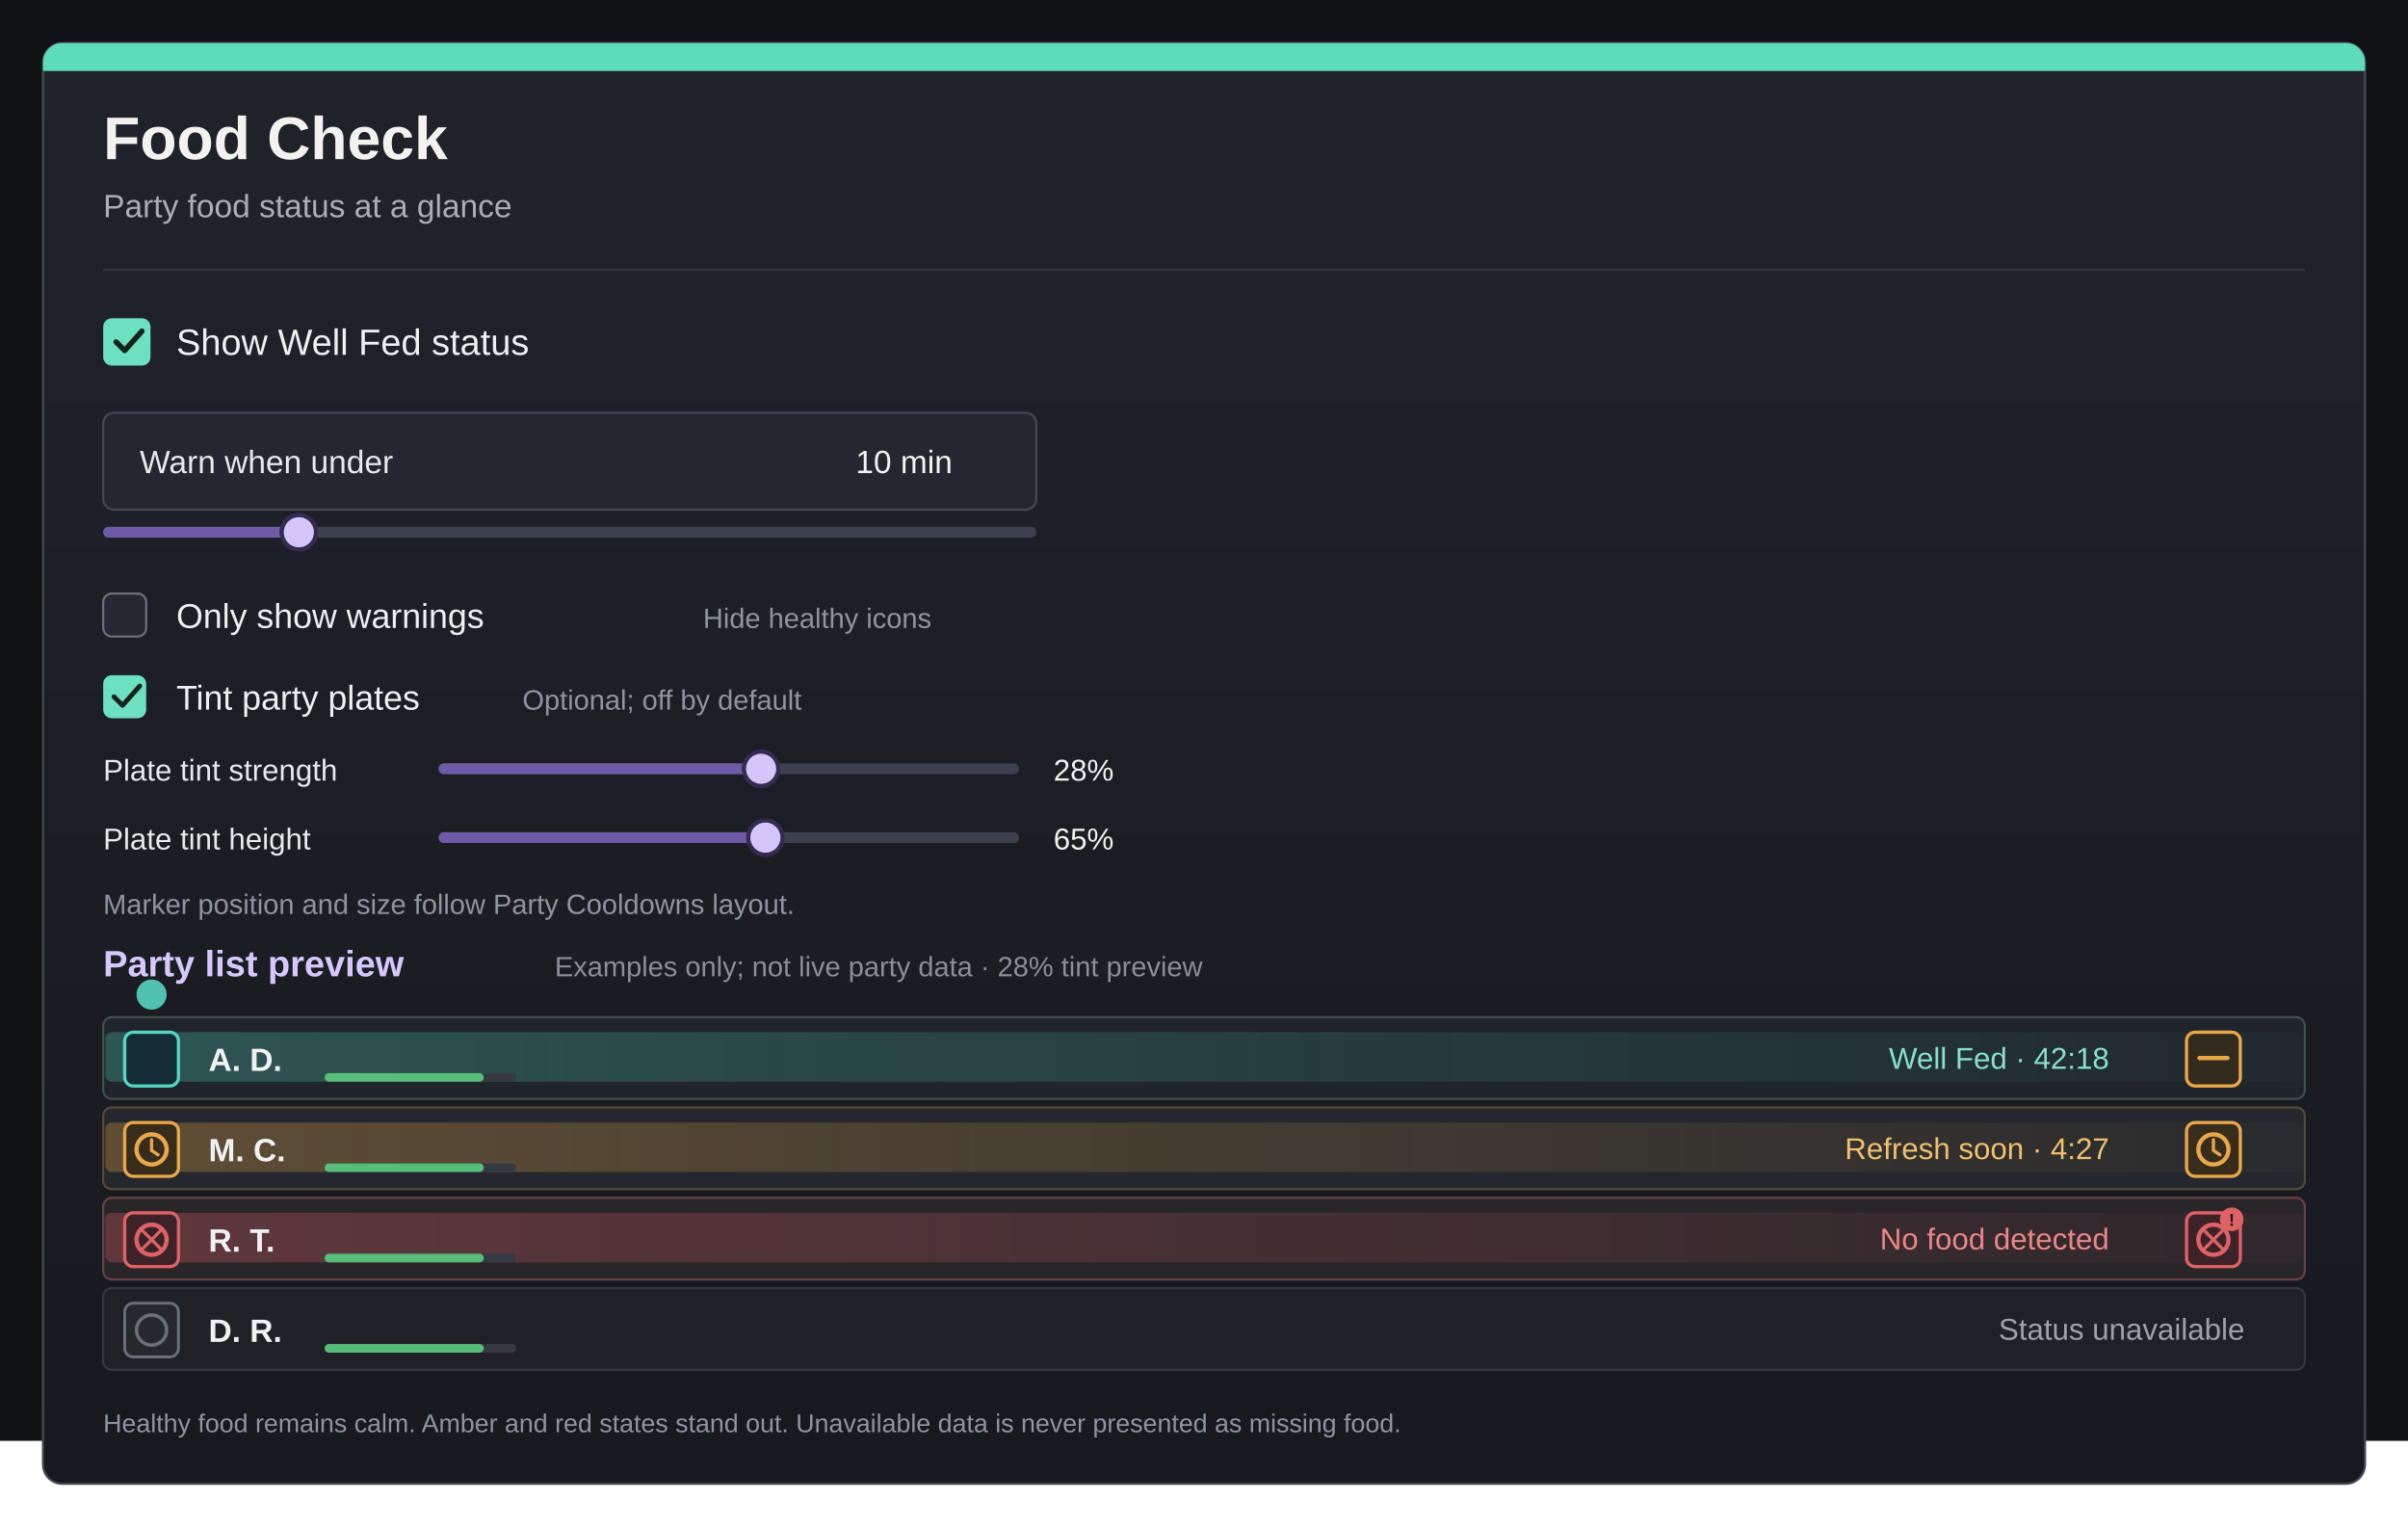
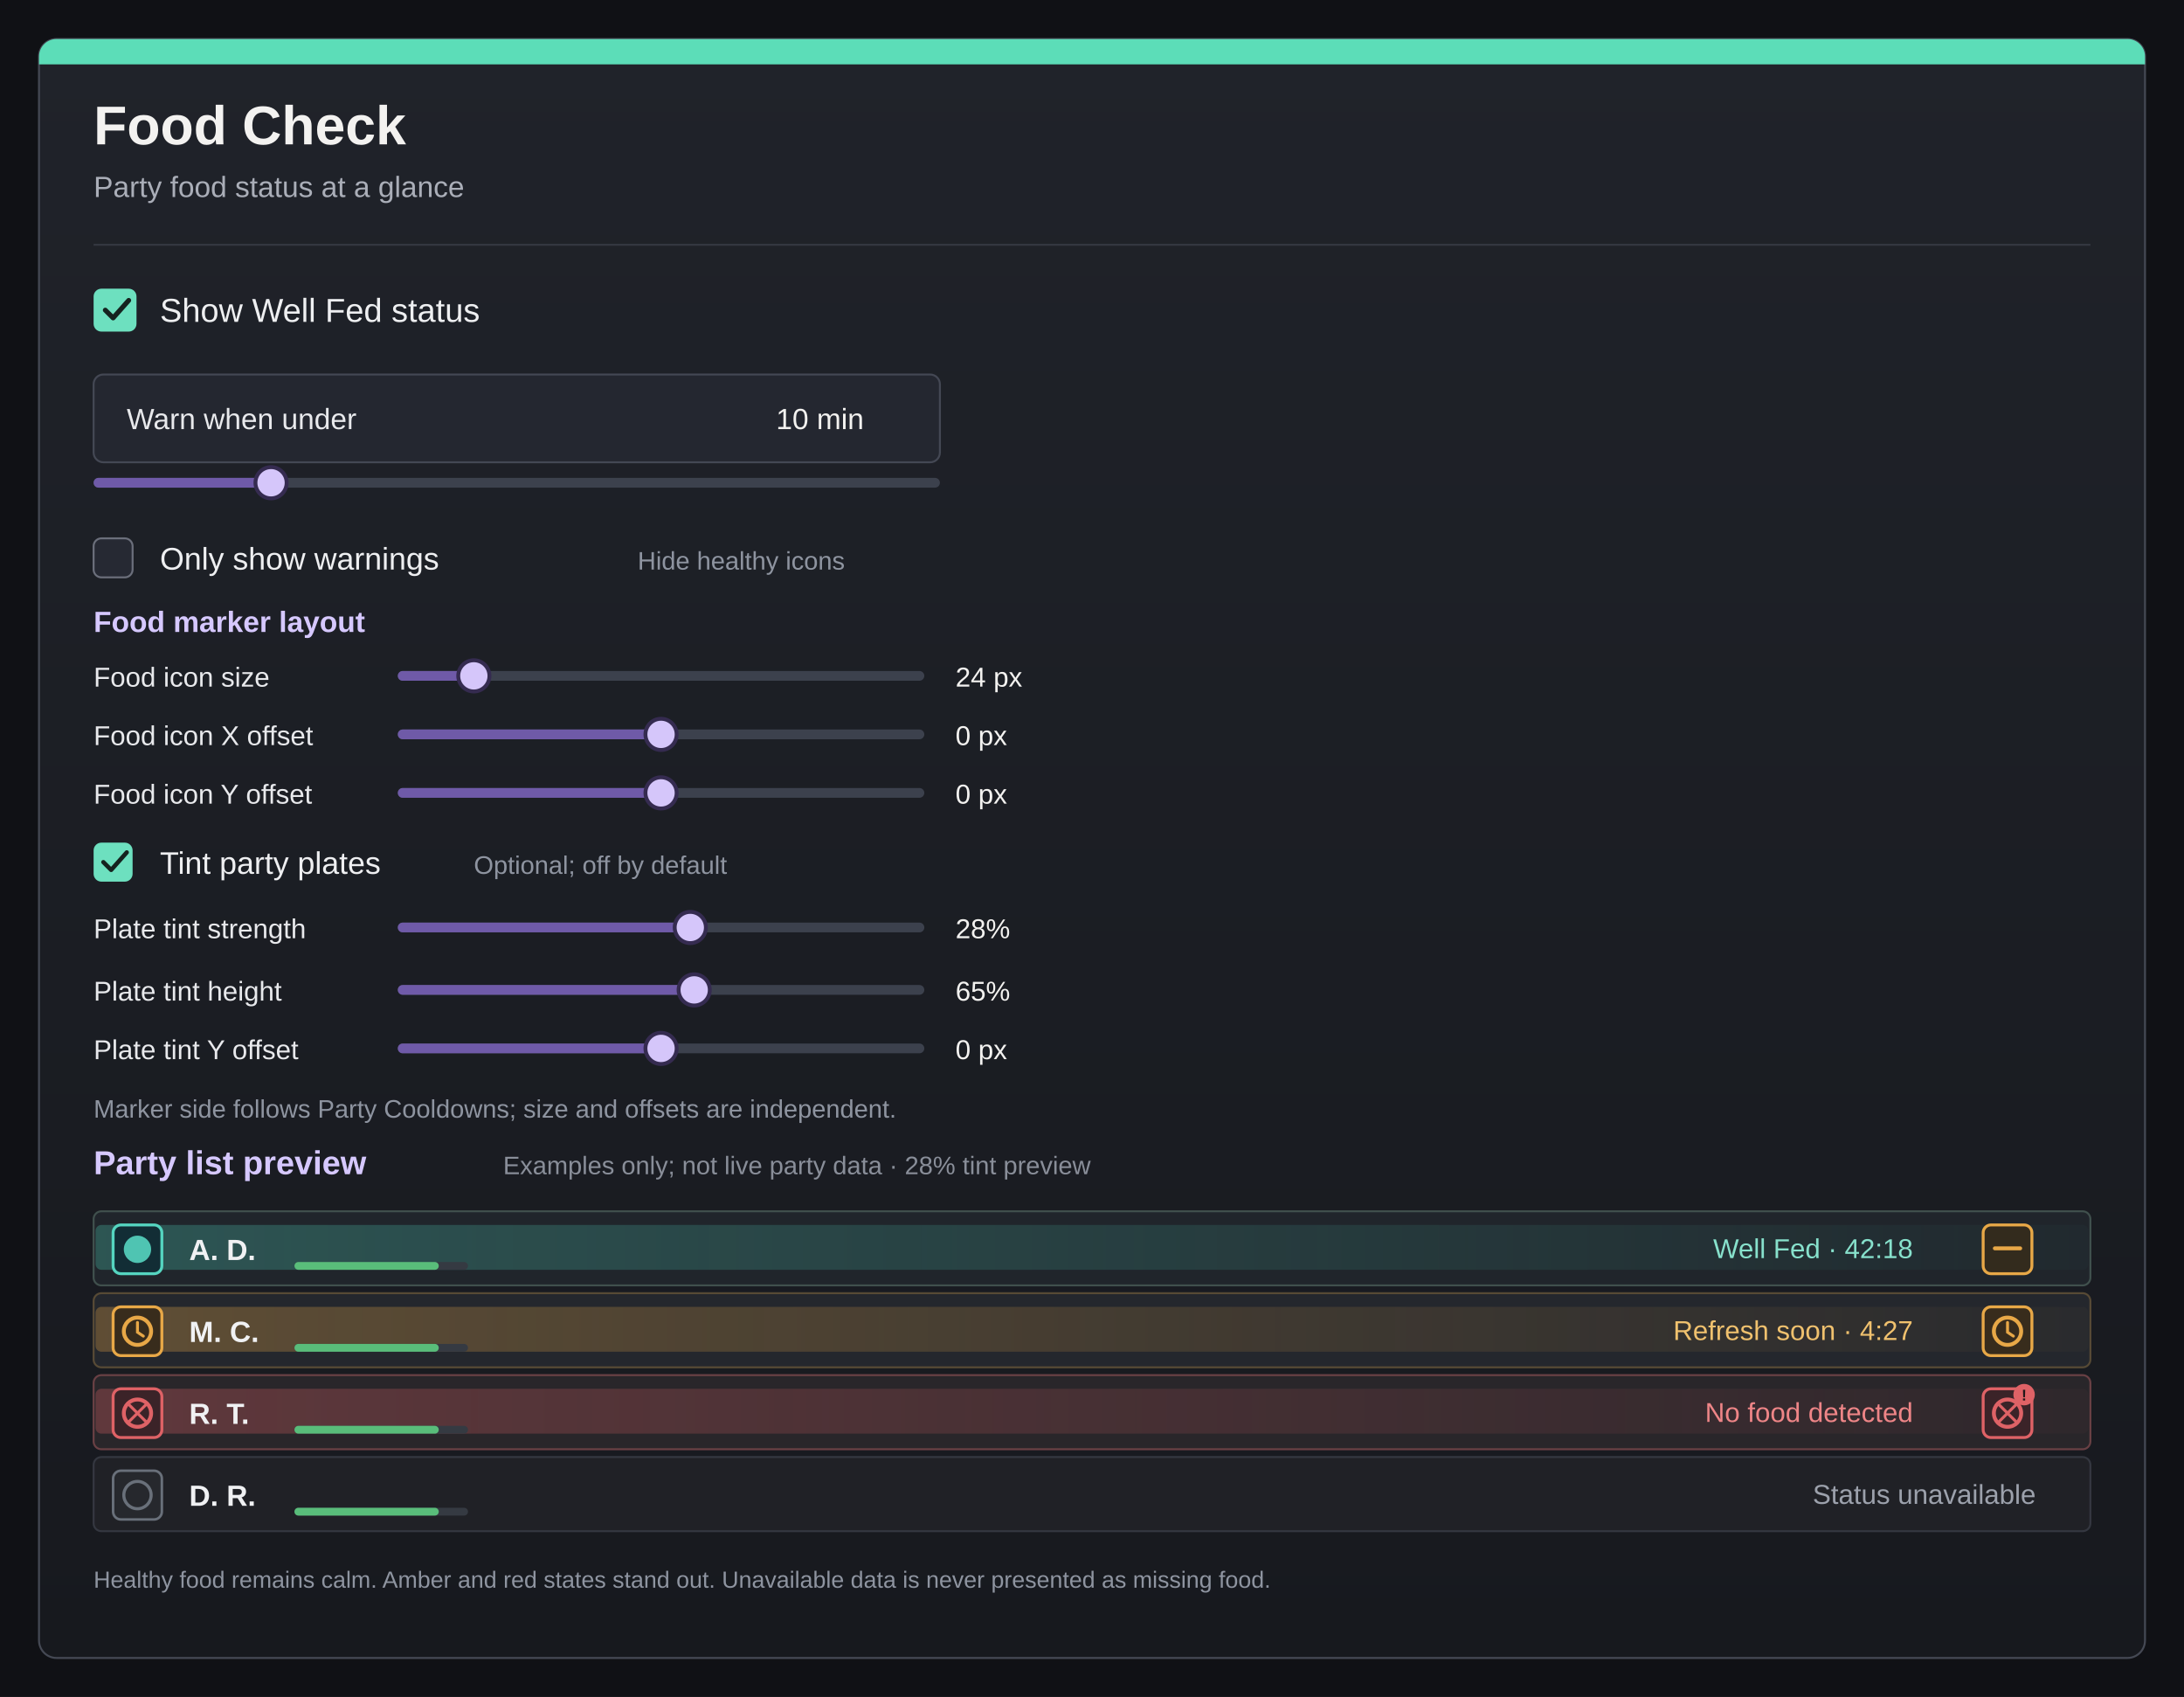
- <svg xmlns="http://www.w3.org/2000/svg" width="1120" height="710" viewBox="0 0 1120 710" role="img" aria-labelledby="title desc">
+ <svg xmlns="http://www.w3.org/2000/svg" width="1120" height="870" viewBox="0 0 1120 870" role="img" aria-labelledby="title desc">
  <defs>
    <linearGradient id="shell" x2="0" y2="1">
      <stop offset="0" stop-color="#20232a" />
      <stop offset="1" stop-color="#17191e" />
    </linearGradient>
    <linearGradient id="active" x2="1" y2="0">
      <stop stop-color="#4fd1bb" stop-opacity=".28" />
      <stop offset="1" stop-color="#4fd1bb" stop-opacity=".025" />
    </linearGradient>
    <linearGradient id="warning" x2="1" y2="0">
      <stop stop-color="#e8a847" stop-opacity=".30" />
      <stop offset="1" stop-color="#e8a847" stop-opacity=".03" />
    </linearGradient>
    <linearGradient id="missing" x2="1" y2="0">
      <stop stop-color="#df6266" stop-opacity=".30" />
      <stop offset="1" stop-color="#df6266" stop-opacity=".03" />
    </linearGradient>
  </defs>
-   <rect width="1120" height="670" fill="#101115" />
-   <rect x="20" y="20" width="1080" height="670" rx="9" fill="url(#shell)" stroke="#454954" />
+   <rect width="1120" height="870" fill="#101115" />
+   <rect x="20" y="20" width="1080" height="830" rx="9" fill="url(#shell)" stroke="#454954" />
  <path d="M29 20h1062a9 9 0 0 1 9 9v4H20v-4a9 9 0 0 1 9-9" fill="#5cddb8" />
  <text x="48" y="74" fill="#f3f2f0" font-family="Segoe UI, Arial, sans-serif" font-size="28" font-weight="650">Food Check</text>
  <text x="48" y="101" fill="#aaaeb8" font-family="Segoe UI, Arial, sans-serif" font-size="15">Party food status at a glance</text>
  <rect x="48" y="125" width="1024" height="1" fill="#343740" />
  <rect x="48" y="148" width="22" height="22" rx="4" fill="#6de0bf" />
  <path d="M54 159l4 4 8-9" fill="none" stroke="#15231f" stroke-width="2.5" stroke-linecap="round" stroke-linejoin="round" />
  <text x="82" y="165" fill="#eeeff1" font-family="Segoe UI, Arial, sans-serif" font-size="17">Show Well Fed status</text>
  <rect x="48" y="192" width="434" height="45" rx="5" fill="#242730" stroke="#444854" />
  <text x="65" y="220" fill="#e8e9ec" font-family="Segoe UI, Arial, sans-serif" font-size="15">Warn when under</text>
  <text x="443" y="220" text-anchor="end" fill="#f3f2f0" font-family="Segoe UI, Arial, sans-serif" font-size="15">10 min</text>
  <rect x="48" y="245" width="434" height="5" rx="2.5" fill="#3c414d" />
  <rect x="48" y="245" width="91" height="5" rx="2.5" fill="#6f5aa8" />
  <circle cx="139" cy="247.5" r="8" fill="#d5c6fa" stroke="#352b50" stroke-width="2" />
  <rect x="48" y="276" width="20" height="20" rx="4" fill="#262933" stroke="#6b6f7b" />
  <text x="82" y="292" fill="#eeeff1" font-family="Segoe UI, Arial, sans-serif" font-size="16">Only show warnings</text>
  <text x="327" y="292" fill="#8e94a0" font-family="Segoe UI, Arial, sans-serif" font-size="13">Hide healthy icons</text>
-   <rect x="48" y="314" width="20" height="20" rx="4" fill="#6de0bf" />
-   <path d="M53 324l4 4 8-9" fill="none" stroke="#15231f" stroke-width="2.2" stroke-linecap="round" stroke-linejoin="round" />
-   <text x="82" y="330" fill="#eeeff1" font-family="Segoe UI, Arial, sans-serif" font-size="16">Tint party plates</text>
-   <text x="243" y="330" fill="#8e94a0" font-family="Segoe UI, Arial, sans-serif" font-size="13">Optional; off by default</text>
-   <text x="48" y="363" fill="#e8e9ec" font-family="Segoe UI, Arial, sans-serif" font-size="14">Plate tint strength</text>
-   <rect x="204" y="355" width="270" height="5" rx="2.5" fill="#3c414d" />
-   <rect x="204" y="355" width="150" height="5" rx="2.5" fill="#6f5aa8" />
-   <circle cx="354" cy="357.5" r="8" fill="#d5c6fa" stroke="#352b50" stroke-width="2" />
-   <text x="490" y="363" fill="#f3f2f0" font-family="Segoe UI, Arial, sans-serif" font-size="14">28%</text>
-   <text x="48" y="395" fill="#e8e9ec" font-family="Segoe UI, Arial, sans-serif" font-size="14">Plate tint height</text>
-   <rect x="204" y="387" width="270" height="5" rx="2.5" fill="#3c414d" />
-   <rect x="204" y="387" width="152" height="5" rx="2.5" fill="#6f5aa8" />
-   <circle cx="356" cy="389.5" r="8" fill="#d5c6fa" stroke="#352b50" stroke-width="2" />
-   <text x="490" y="395" fill="#f3f2f0" font-family="Segoe UI, Arial, sans-serif" font-size="14">65%</text>
-   <text x="48" y="425" fill="#8e94a0" font-family="Segoe UI, Arial, sans-serif" font-size="13">Marker position and size follow Party Cooldowns layout.</text>
-   <text x="48" y="454" fill="#d6c8ff" font-family="Segoe UI, Arial, sans-serif" font-size="17" font-weight="600">Party list preview</text>
-   <text x="258" y="454" fill="#898e99" font-family="Segoe UI, Arial, sans-serif" font-size="13">Examples only; not live party data · 28% tint preview</text>
+   <text x="48" y="324" fill="#d6c8ff" font-family="Segoe UI, Arial, sans-serif" font-size="15" font-weight="600">Food marker layout</text>
+   <text x="48" y="352" fill="#e8e9ec" font-family="Segoe UI, Arial, sans-serif" font-size="14">Food icon size</text>
+   <rect x="204" y="344" width="270" height="5" rx="2.5" fill="#3c414d" />
+   <rect x="204" y="344" width="39" height="5" rx="2.5" fill="#6f5aa8" />
+   <circle cx="243" cy="346.5" r="8" fill="#d5c6fa" stroke="#352b50" stroke-width="2" />
+   <text x="490" y="352" fill="#f3f2f0" font-family="Segoe UI, Arial, sans-serif" font-size="14">24 px</text>
+   <text x="48" y="382" fill="#e8e9ec" font-family="Segoe UI, Arial, sans-serif" font-size="14">Food icon X offset</text>
+   <rect x="204" y="374" width="270" height="5" rx="2.5" fill="#3c414d" />
+   <rect x="204" y="374" width="135" height="5" rx="2.5" fill="#6f5aa8" />
+   <circle cx="339" cy="376.5" r="8" fill="#d5c6fa" stroke="#352b50" stroke-width="2" />
+   <text x="490" y="382" fill="#f3f2f0" font-family="Segoe UI, Arial, sans-serif" font-size="14">0 px</text>
+   <text x="48" y="412" fill="#e8e9ec" font-family="Segoe UI, Arial, sans-serif" font-size="14">Food icon Y offset</text>
+   <rect x="204" y="404" width="270" height="5" rx="2.5" fill="#3c414d" />
+   <rect x="204" y="404" width="135" height="5" rx="2.5" fill="#6f5aa8" />
+   <circle cx="339" cy="406.5" r="8" fill="#d5c6fa" stroke="#352b50" stroke-width="2" />
+   <text x="490" y="412" fill="#f3f2f0" font-family="Segoe UI, Arial, sans-serif" font-size="14">0 px</text>
+   <rect x="48" y="432" width="20" height="20" rx="4" fill="#6de0bf" />
+   <path d="M53 442l4 4 8-9" fill="none" stroke="#15231f" stroke-width="2.2" stroke-linecap="round" stroke-linejoin="round" />
+   <text x="82" y="448" fill="#eeeff1" font-family="Segoe UI, Arial, sans-serif" font-size="16">Tint party plates</text>
+   <text x="243" y="448" fill="#8e94a0" font-family="Segoe UI, Arial, sans-serif" font-size="13">Optional; off by default</text>
+   <text x="48" y="481" fill="#e8e9ec" font-family="Segoe UI, Arial, sans-serif" font-size="14">Plate tint strength</text>
+   <rect x="204" y="473" width="270" height="5" rx="2.5" fill="#3c414d" />
+   <rect x="204" y="473" width="150" height="5" rx="2.5" fill="#6f5aa8" />
+   <circle cx="354" cy="475.5" r="8" fill="#d5c6fa" stroke="#352b50" stroke-width="2" />
+   <text x="490" y="481" fill="#f3f2f0" font-family="Segoe UI, Arial, sans-serif" font-size="14">28%</text>
+   <text x="48" y="513" fill="#e8e9ec" font-family="Segoe UI, Arial, sans-serif" font-size="14">Plate tint height</text>
+   <rect x="204" y="505" width="270" height="5" rx="2.5" fill="#3c414d" />
+   <rect x="204" y="505" width="152" height="5" rx="2.5" fill="#6f5aa8" />
+   <circle cx="356" cy="507.5" r="8" fill="#d5c6fa" stroke="#352b50" stroke-width="2" />
+   <text x="490" y="513" fill="#f3f2f0" font-family="Segoe UI, Arial, sans-serif" font-size="14">65%</text>
+   <text x="48" y="543" fill="#e8e9ec" font-family="Segoe UI, Arial, sans-serif" font-size="14">Plate tint Y offset</text>
+   <rect x="204" y="535" width="270" height="5" rx="2.5" fill="#3c414d" />
+   <rect x="204" y="535" width="135" height="5" rx="2.5" fill="#6f5aa8" />
+   <circle cx="339" cy="537.5" r="8" fill="#d5c6fa" stroke="#352b50" stroke-width="2" />
+   <text x="490" y="543" fill="#f3f2f0" font-family="Segoe UI, Arial, sans-serif" font-size="14">0 px</text>
+   <text x="48" y="573" fill="#8e94a0" font-family="Segoe UI, Arial, sans-serif" font-size="13">Marker side follows Party Cooldowns; size and offsets are independent.</text>
+   <text x="48" y="602" fill="#d6c8ff" font-family="Segoe UI, Arial, sans-serif" font-size="17" font-weight="600">Party list preview</text>
+   <text x="258" y="602" fill="#898e99" font-family="Segoe UI, Arial, sans-serif" font-size="13">Examples only; not live party data · 28% tint preview</text>
  <g font-family="Segoe UI, Arial, sans-serif">
-     <rect x="48" y="473" width="1024" height="38" rx="4" fill="#20252b" stroke="#40504d" />
-     <rect x="49" y="480" width="1022" height="23" rx="3" fill="url(#active)" />
-     <rect x="58" y="480" width="25" height="25" rx="4" fill="#122d35" stroke="#55d5c0" stroke-width="1.5" />
-     <circle cx="70.5" cy="462.5" r="7" fill="#55d5c0" opacity=".9" />
-     <text x="97" y="498" fill="#f0f1f3" font-size="15" font-weight="600">A. D.</text>
-     <rect x="151" y="499" width="89" height="4" rx="2" fill="#353a42" />
-     <rect x="151" y="499" width="74" height="4" rx="2" fill="#59bd7a" />
-     <text x="981" y="497" text-anchor="end" fill="#87e1cc" font-size="14">Well Fed · 42:18</text>
-     <rect x="1017" y="480" width="25" height="25" rx="4" fill="#332b1d" stroke="#e8a847" stroke-width="1.5" />
-     <path d="M1023 492h13" stroke="#e8a847" stroke-width="2" stroke-linecap="round" />
-     <rect x="48" y="515" width="1024" height="38" rx="4" fill="#24272d" stroke="#574a35" />
-     <rect x="49" y="522" width="1022" height="23" rx="3" fill="url(#warning)" />
-     <rect x="58" y="522" width="25" height="25" rx="4" fill="#382c1c" stroke="#e8a847" stroke-width="1.5" />
-     <circle cx="70.5" cy="534.5" r="7" fill="none" stroke="#e8a847" stroke-width="2" />
-     <path d="M70.5 530v5l3 2" fill="none" stroke="#e8a847" stroke-width="1.5" stroke-linecap="round" />
-     <text x="97" y="540" fill="#f0f1f3" font-size="15" font-weight="600">M. C.</text>
-     <rect x="151" y="541" width="89" height="4" rx="2" fill="#353a42" />
-     <rect x="151" y="541" width="74" height="4" rx="2" fill="#59bd7a" />
-     <text x="981" y="539" text-anchor="end" fill="#f0c16e" font-size="14">Refresh soon · 4:27</text>
-     <rect x="1017" y="522" width="25" height="25" rx="4" fill="#382c1c" stroke="#e8a847" stroke-width="1.5" />
-     <circle cx="1029.5" cy="534.5" r="7" fill="none" stroke="#e8a847" stroke-width="2" />
-     <path d="M1029.5 530v5l3 2" fill="none" stroke="#e8a847" stroke-width="1.5" stroke-linecap="round" />
-     <rect x="48" y="557" width="1024" height="38" rx="4" fill="#29262a" stroke="#694044" />
-     <rect x="49" y="564" width="1022" height="23" rx="3" fill="url(#missing)" />
-     <rect x="58" y="564" width="25" height="25" rx="4" fill="#3b2328" stroke="#df6266" stroke-width="1.5" />
-     <circle cx="70.5" cy="576.5" r="7" fill="none" stroke="#df6266" stroke-width="2" />
-     <path d="M66 572l9 9m0-9-9 9" stroke="#df6266" stroke-width="1.5" stroke-linecap="round" />
-     <text x="97" y="582" fill="#f0f1f3" font-size="15" font-weight="600">R. T.</text>
-     <rect x="151" y="583" width="89" height="4" rx="2" fill="#353a42" />
-     <rect x="151" y="583" width="74" height="4" rx="2" fill="#59bd7a" />
-     <text x="981" y="581" text-anchor="end" fill="#ee8587" font-size="14">No food detected</text>
-     <rect x="1017" y="564" width="25" height="25" rx="4" fill="#3b2328" stroke="#df6266" stroke-width="1.5" />
-     <circle cx="1029.5" cy="576.5" r="7" fill="none" stroke="#df6266" stroke-width="2" />
-     <path d="M1025 572l9 9m0-9-9 9" stroke="#df6266" stroke-width="1.5" stroke-linecap="round" />
-     <circle cx="1038" cy="567" r="5.5" fill="#df6266" />
-     <text x="1038" y="570" text-anchor="middle" fill="#201719" font-size="8" font-weight="700">!</text>
-     <rect x="48" y="599" width="1024" height="38" rx="4" fill="#202126" stroke="#343740" />
-     <rect x="58" y="606" width="25" height="25" rx="4" fill="#26282d" stroke="#69707a" stroke-width="1.3" />
-     <circle cx="70.5" cy="618.5" r="7" fill="none" stroke="#69707a" stroke-width="1.6" />
-     <text x="97" y="624" fill="#f0f1f3" font-size="15" font-weight="600">D. R.</text>
-     <rect x="151" y="625" width="89" height="4" rx="2" fill="#353a42" />
-     <rect x="151" y="625" width="74" height="4" rx="2" fill="#59bd7a" />
-     <text x="1044" y="623" text-anchor="end" fill="#9ca1ac" font-size="14">Status unavailable</text>
+     <rect x="48" y="621" width="1024" height="38" rx="4" fill="#20252b" stroke="#40504d" />
+     <rect x="49" y="628" width="1022" height="23" rx="3" fill="url(#active)" />
+     <rect x="58" y="628" width="25" height="25" rx="4" fill="#122d35" stroke="#55d5c0" stroke-width="1.5" />
+     <circle cx="70.5" cy="640.5" r="7" fill="#55d5c0" opacity=".9" />
+     <text x="97" y="646" fill="#f0f1f3" font-size="15" font-weight="600">A. D.</text>
+     <rect x="151" y="647" width="89" height="4" rx="2" fill="#353a42" />
+     <rect x="151" y="647" width="74" height="4" rx="2" fill="#59bd7a" />
+     <text x="981" y="645" text-anchor="end" fill="#87e1cc" font-size="14">Well Fed · 42:18</text>
+     <rect x="1017" y="628" width="25" height="25" rx="4" fill="#332b1d" stroke="#e8a847" stroke-width="1.5" />
+     <path d="M1023 640h13" stroke="#e8a847" stroke-width="2" stroke-linecap="round" />
+     <rect x="48" y="663" width="1024" height="38" rx="4" fill="#24272d" stroke="#574a35" />
+     <rect x="49" y="670" width="1022" height="23" rx="3" fill="url(#warning)" />
+     <rect x="58" y="670" width="25" height="25" rx="4" fill="#382c1c" stroke="#e8a847" stroke-width="1.5" />
+     <circle cx="70.5" cy="682.5" r="7" fill="none" stroke="#e8a847" stroke-width="2" />
+     <path d="M70.5 678v5l3 2" fill="none" stroke="#e8a847" stroke-width="1.5" stroke-linecap="round" />
+     <text x="97" y="688" fill="#f0f1f3" font-size="15" font-weight="600">M. C.</text>
+     <rect x="151" y="689" width="89" height="4" rx="2" fill="#353a42" />
+     <rect x="151" y="689" width="74" height="4" rx="2" fill="#59bd7a" />
+     <text x="981" y="687" text-anchor="end" fill="#f0c16e" font-size="14">Refresh soon · 4:27</text>
+     <rect x="1017" y="670" width="25" height="25" rx="4" fill="#382c1c" stroke="#e8a847" stroke-width="1.5" />
+     <circle cx="1029.5" cy="682.5" r="7" fill="none" stroke="#e8a847" stroke-width="2" />
+     <path d="M1029.5 678v5l3 2" fill="none" stroke="#e8a847" stroke-width="1.5" stroke-linecap="round" />
+     <rect x="48" y="705" width="1024" height="38" rx="4" fill="#29262a" stroke="#694044" />
+     <rect x="49" y="712" width="1022" height="23" rx="3" fill="url(#missing)" />
+     <rect x="58" y="712" width="25" height="25" rx="4" fill="#3b2328" stroke="#df6266" stroke-width="1.5" />
+     <circle cx="70.5" cy="724.5" r="7" fill="none" stroke="#df6266" stroke-width="2" />
+     <path d="M66 720l9 9m0-9-9 9" stroke="#df6266" stroke-width="1.5" stroke-linecap="round" />
+     <text x="97" y="730" fill="#f0f1f3" font-size="15" font-weight="600">R. T.</text>
+     <rect x="151" y="731" width="89" height="4" rx="2" fill="#353a42" />
+     <rect x="151" y="731" width="74" height="4" rx="2" fill="#59bd7a" />
+     <text x="981" y="729" text-anchor="end" fill="#ee8587" font-size="14">No food detected</text>
+     <rect x="1017" y="712" width="25" height="25" rx="4" fill="#3b2328" stroke="#df6266" stroke-width="1.5" />
+     <circle cx="1029.5" cy="724.5" r="7" fill="none" stroke="#df6266" stroke-width="2" />
+     <path d="M1025 720l9 9m0-9-9 9" stroke="#df6266" stroke-width="1.5" stroke-linecap="round" />
+     <circle cx="1038" cy="715" r="5.5" fill="#df6266" />
+     <text x="1038" y="718" text-anchor="middle" fill="#201719" font-size="8" font-weight="700">!</text>
+     <rect x="48" y="747" width="1024" height="38" rx="4" fill="#202126" stroke="#343740" />
+     <rect x="58" y="754" width="25" height="25" rx="4" fill="#26282d" stroke="#69707a" stroke-width="1.3" />
+     <circle cx="70.5" cy="766.5" r="7" fill="none" stroke="#69707a" stroke-width="1.6" />
+     <text x="97" y="772" fill="#f0f1f3" font-size="15" font-weight="600">D. R.</text>
+     <rect x="151" y="773" width="89" height="4" rx="2" fill="#353a42" />
+     <rect x="151" y="773" width="74" height="4" rx="2" fill="#59bd7a" />
+     <text x="1044" y="771" text-anchor="end" fill="#9ca1ac" font-size="14">Status unavailable</text>
  </g>
-   <text x="48" y="666" fill="#8e94a0" font-family="Segoe UI, Arial, sans-serif" font-size="12">Healthy food remains calm. Amber and red states stand out. Unavailable data is never presented as missing food.</text>
+   <text x="48" y="814" fill="#8e94a0" font-family="Segoe UI, Arial, sans-serif" font-size="12">Healthy food remains calm. Amber and red states stand out. Unavailable data is never presented as missing food.</text>
</svg>
